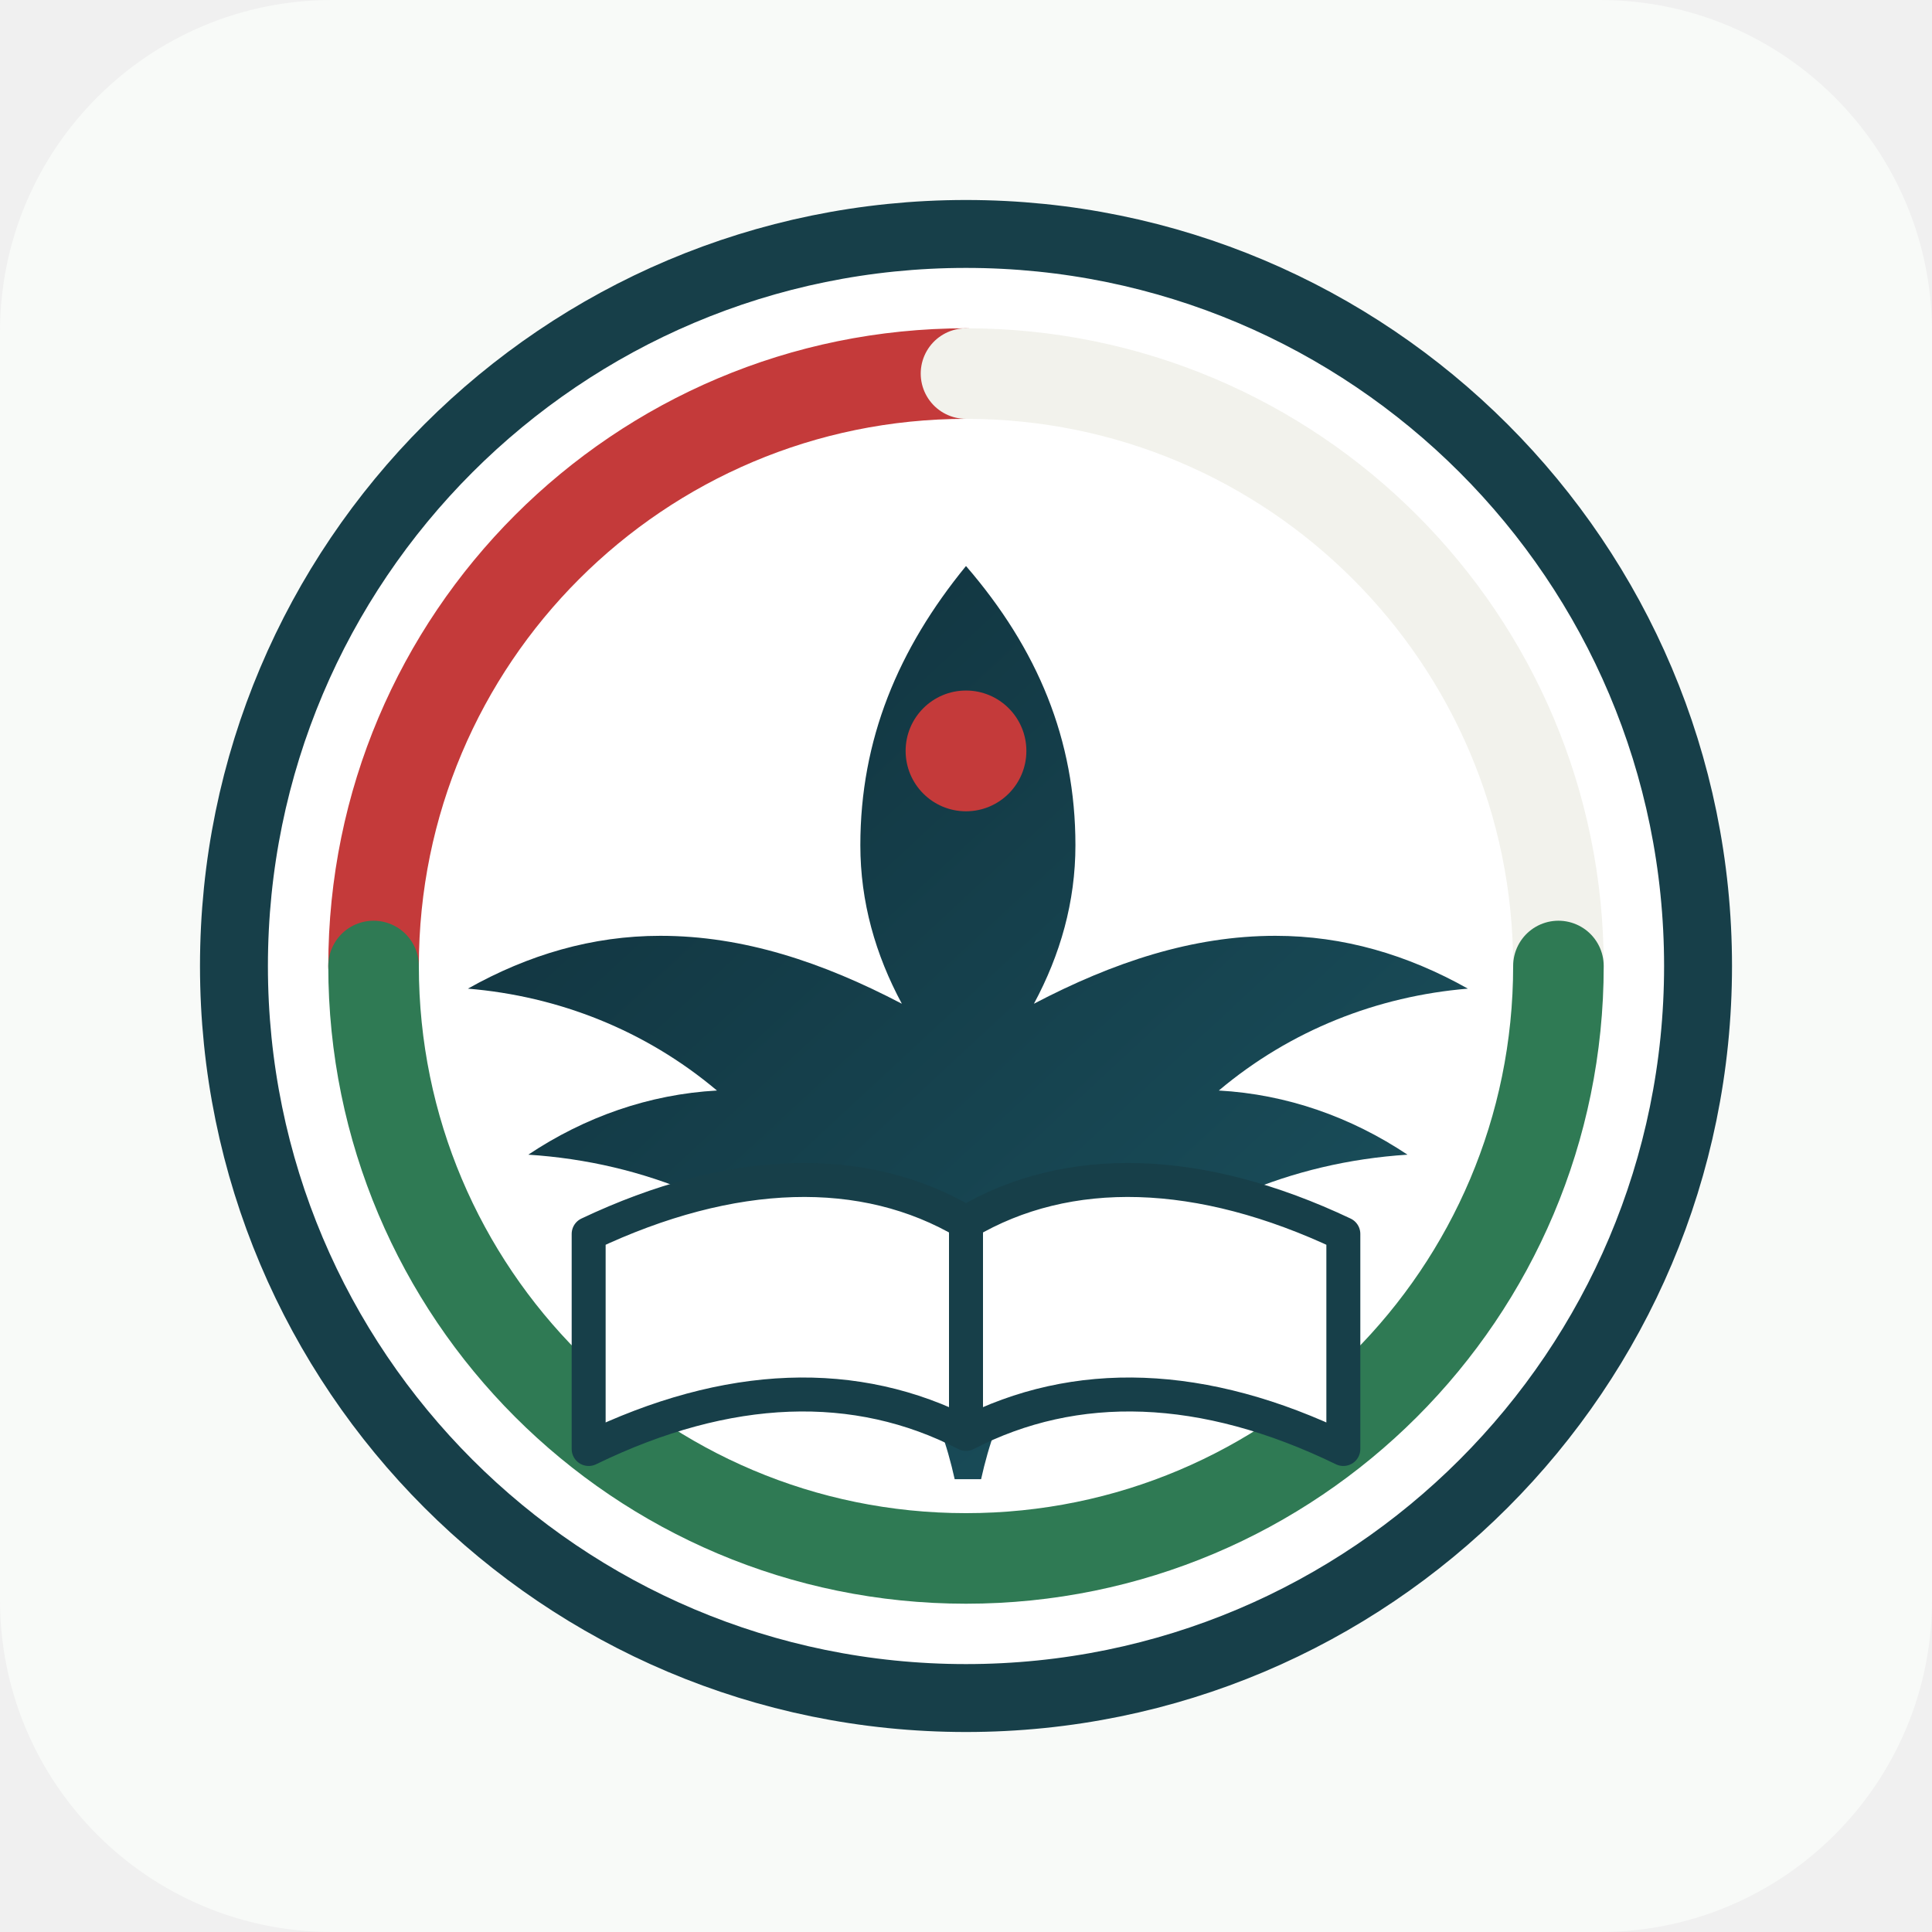
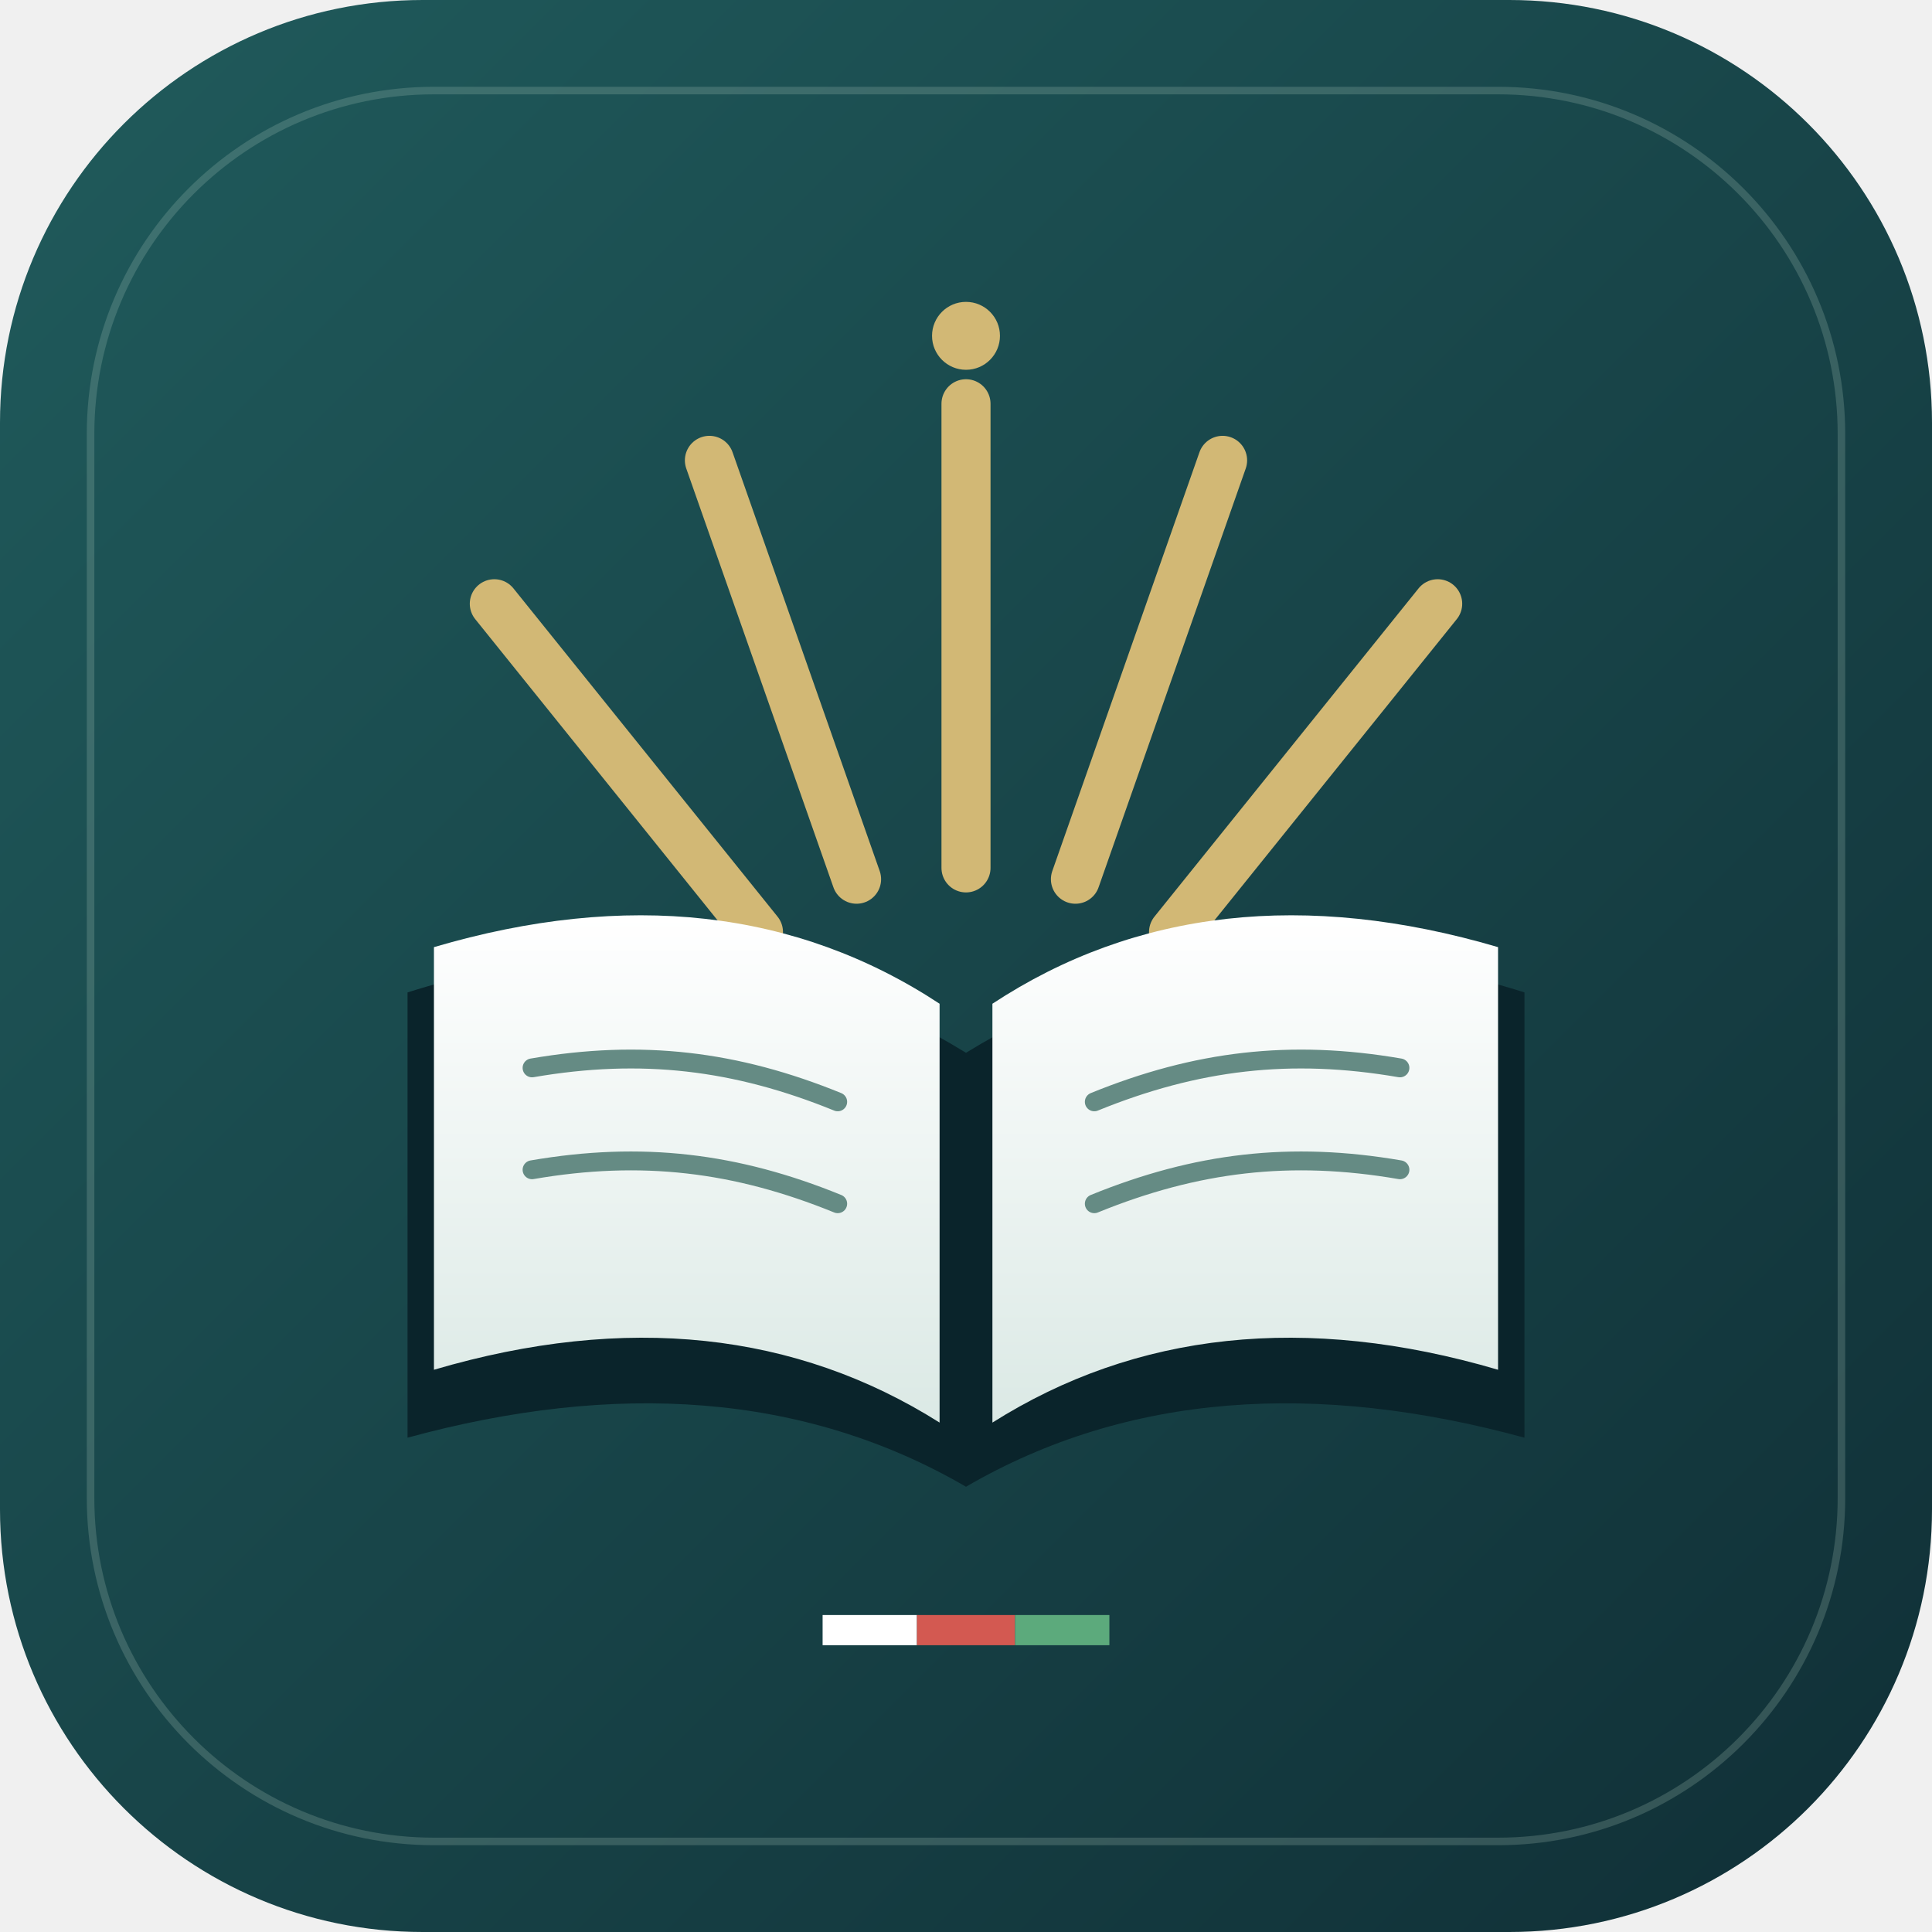
<svg xmlns="http://www.w3.org/2000/svg" viewBox="0 0 512 512" role="img" aria-labelledby="title desc">
  <defs>
-     <linearGradient id="navy" x1="0" y1="0" x2="1" y2="1">
-       <stop offset="0" stop-color="#102f3a" />
-       <stop offset="1" stop-color="#1b5360" />
+     <linearGradient id="jade" x2="1" y2="1">
+       <stop stop-color="#205b5c" />
+       <stop offset="1" stop-color="#102f36" />
+     </linearGradient>
+     <linearGradient id="paper" x2="0" y2="1">
+       <stop stop-color="#ffffff" />
+       <stop offset="1" stop-color="#dbe9e5" />
    </linearGradient>
  </defs>
-   <rect width="512" height="512" rx="88" fill="#f8faf8" />
-   <circle cx="256" cy="256" r="194" fill="#fff" stroke="#173f49" stroke-width="18" />
-   <path d="M99 256a157 157 0 0 1 157-157" fill="none" stroke="#c43a3a" stroke-width="24" stroke-linecap="round" />
-   <path d="M256 99a157 157 0 0 1 157 157" fill="none" stroke="#f2f2ec" stroke-width="24" stroke-linecap="round" />
-   <path d="M413 256a157 157 0 0 1-157 157 157 157 0 0 1-157-157" fill="none" stroke="#2f7a54" stroke-width="24" stroke-linecap="round" />
-   <path d="M256 150c-18 22-28 46-28 74 0 15 4 29 11 42-21-11-42-18-64-18-18 0-35 5-51 14 24 2 47 11 66 27-18 1-35 7-50 17 31 2 59 14 82 35 8 7 15 16 21 25 5 8 8 17 10 26h7c2-9 5-18 10-26 6-9 13-18 21-25 23-21 51-33 82-35-15-10-32-16-50-17 19-16 42-25 66-27-16-9-33-14-51-14-22 0-43 7-64 18 7-13 11-27 11-42 0-28-10-52-29-74z" fill="url(#navy)" />
-   <path d="M156 327c38-18 73-19 100-3v56c-29-15-63-14-100 4v-57zm200 0c-38-18-73-19-100-3v56c29-15 63-14 100 4v-57z" fill="#fff" stroke="#173f49" stroke-width="9" stroke-linejoin="round" />
-   <path d="M256 324v57" stroke="#173f49" stroke-width="9" />
-   <circle cx="256" cy="199" r="16" fill="#c43a3a" />
+   <rect width="512" height="512" rx="112" fill="url(#jade)" />
+   <rect x="24" y="24" width="464" height="464" rx="91" fill="none" stroke="#b3ccc1" stroke-opacity=".22" stroke-width="2" />
+   <g fill="none" stroke="#d2b875" stroke-width="13" stroke-linecap="round">
+     <path d="M256 230V107M227 233l-39-111M201 247l-70-87M285 233l39-111M311 247l70-87" />
+   </g>
+   <circle cx="256" cy="89" r="9" fill="#d2b875" />
+   <path d="M108 263c57-18 104-11 148 16 44-27 91-34 148-16v118c-55-15-105-12-148 13-43-25-93-28-148-13z" fill="#0a242b" />
+   <path d="M115 251c51-15 96-10 134 15v111c-38-24-83-29-134-14z" fill="url(#paper)" />
+   <path d="M397 251c-51-15-96-10-134 15v111c38-24 83-29 134-14z" fill="url(#paper)" />
+   <g fill="none" stroke="#658b84" stroke-width="5" stroke-linecap="round">
+     <path d="M141 283c29-5 54-2 81 9m-81 18c29-5 54-2 81 9m68-27c27-11 52-14 81-9m-81 36c27-11 52-14 81-9" />
+   </g>
+   <path d="M218 432h25" stroke="#fff" stroke-width="8" />
+   <path d="M243 432h26" stroke="#d35951" stroke-width="8" />
+   <path d="M269 432h25" stroke="#5caa7c" stroke-width="8" />
</svg>
